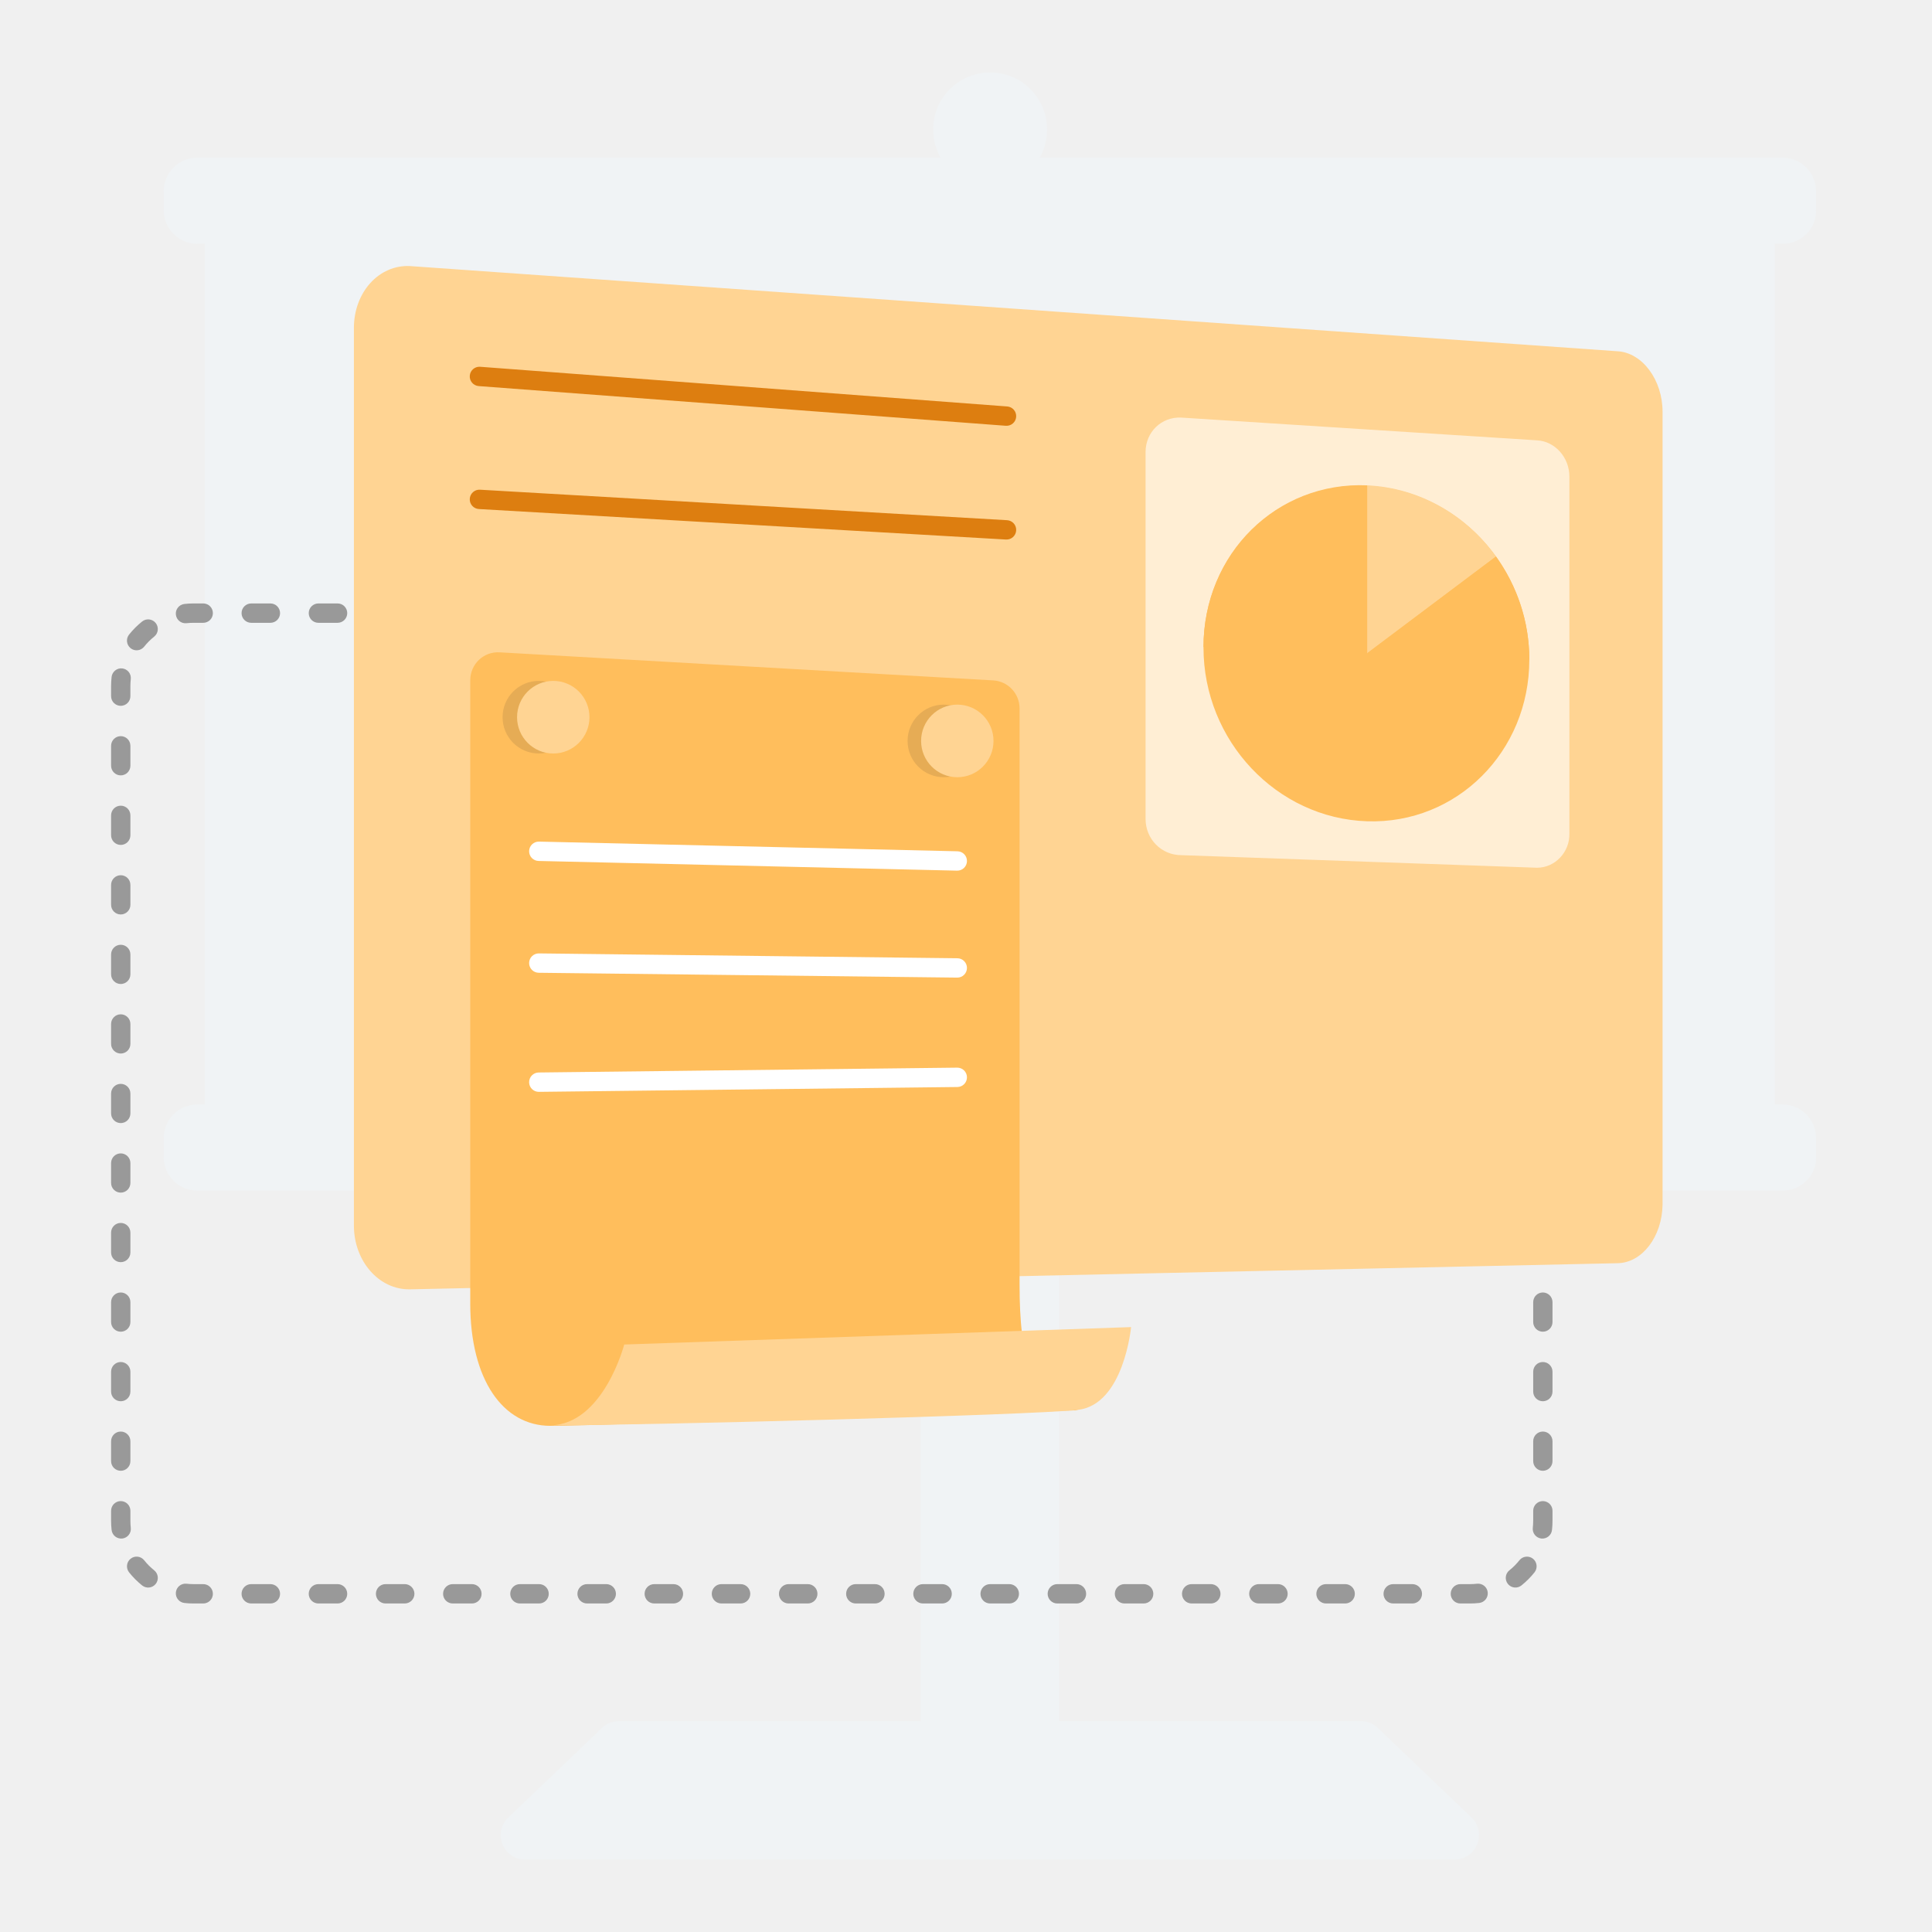
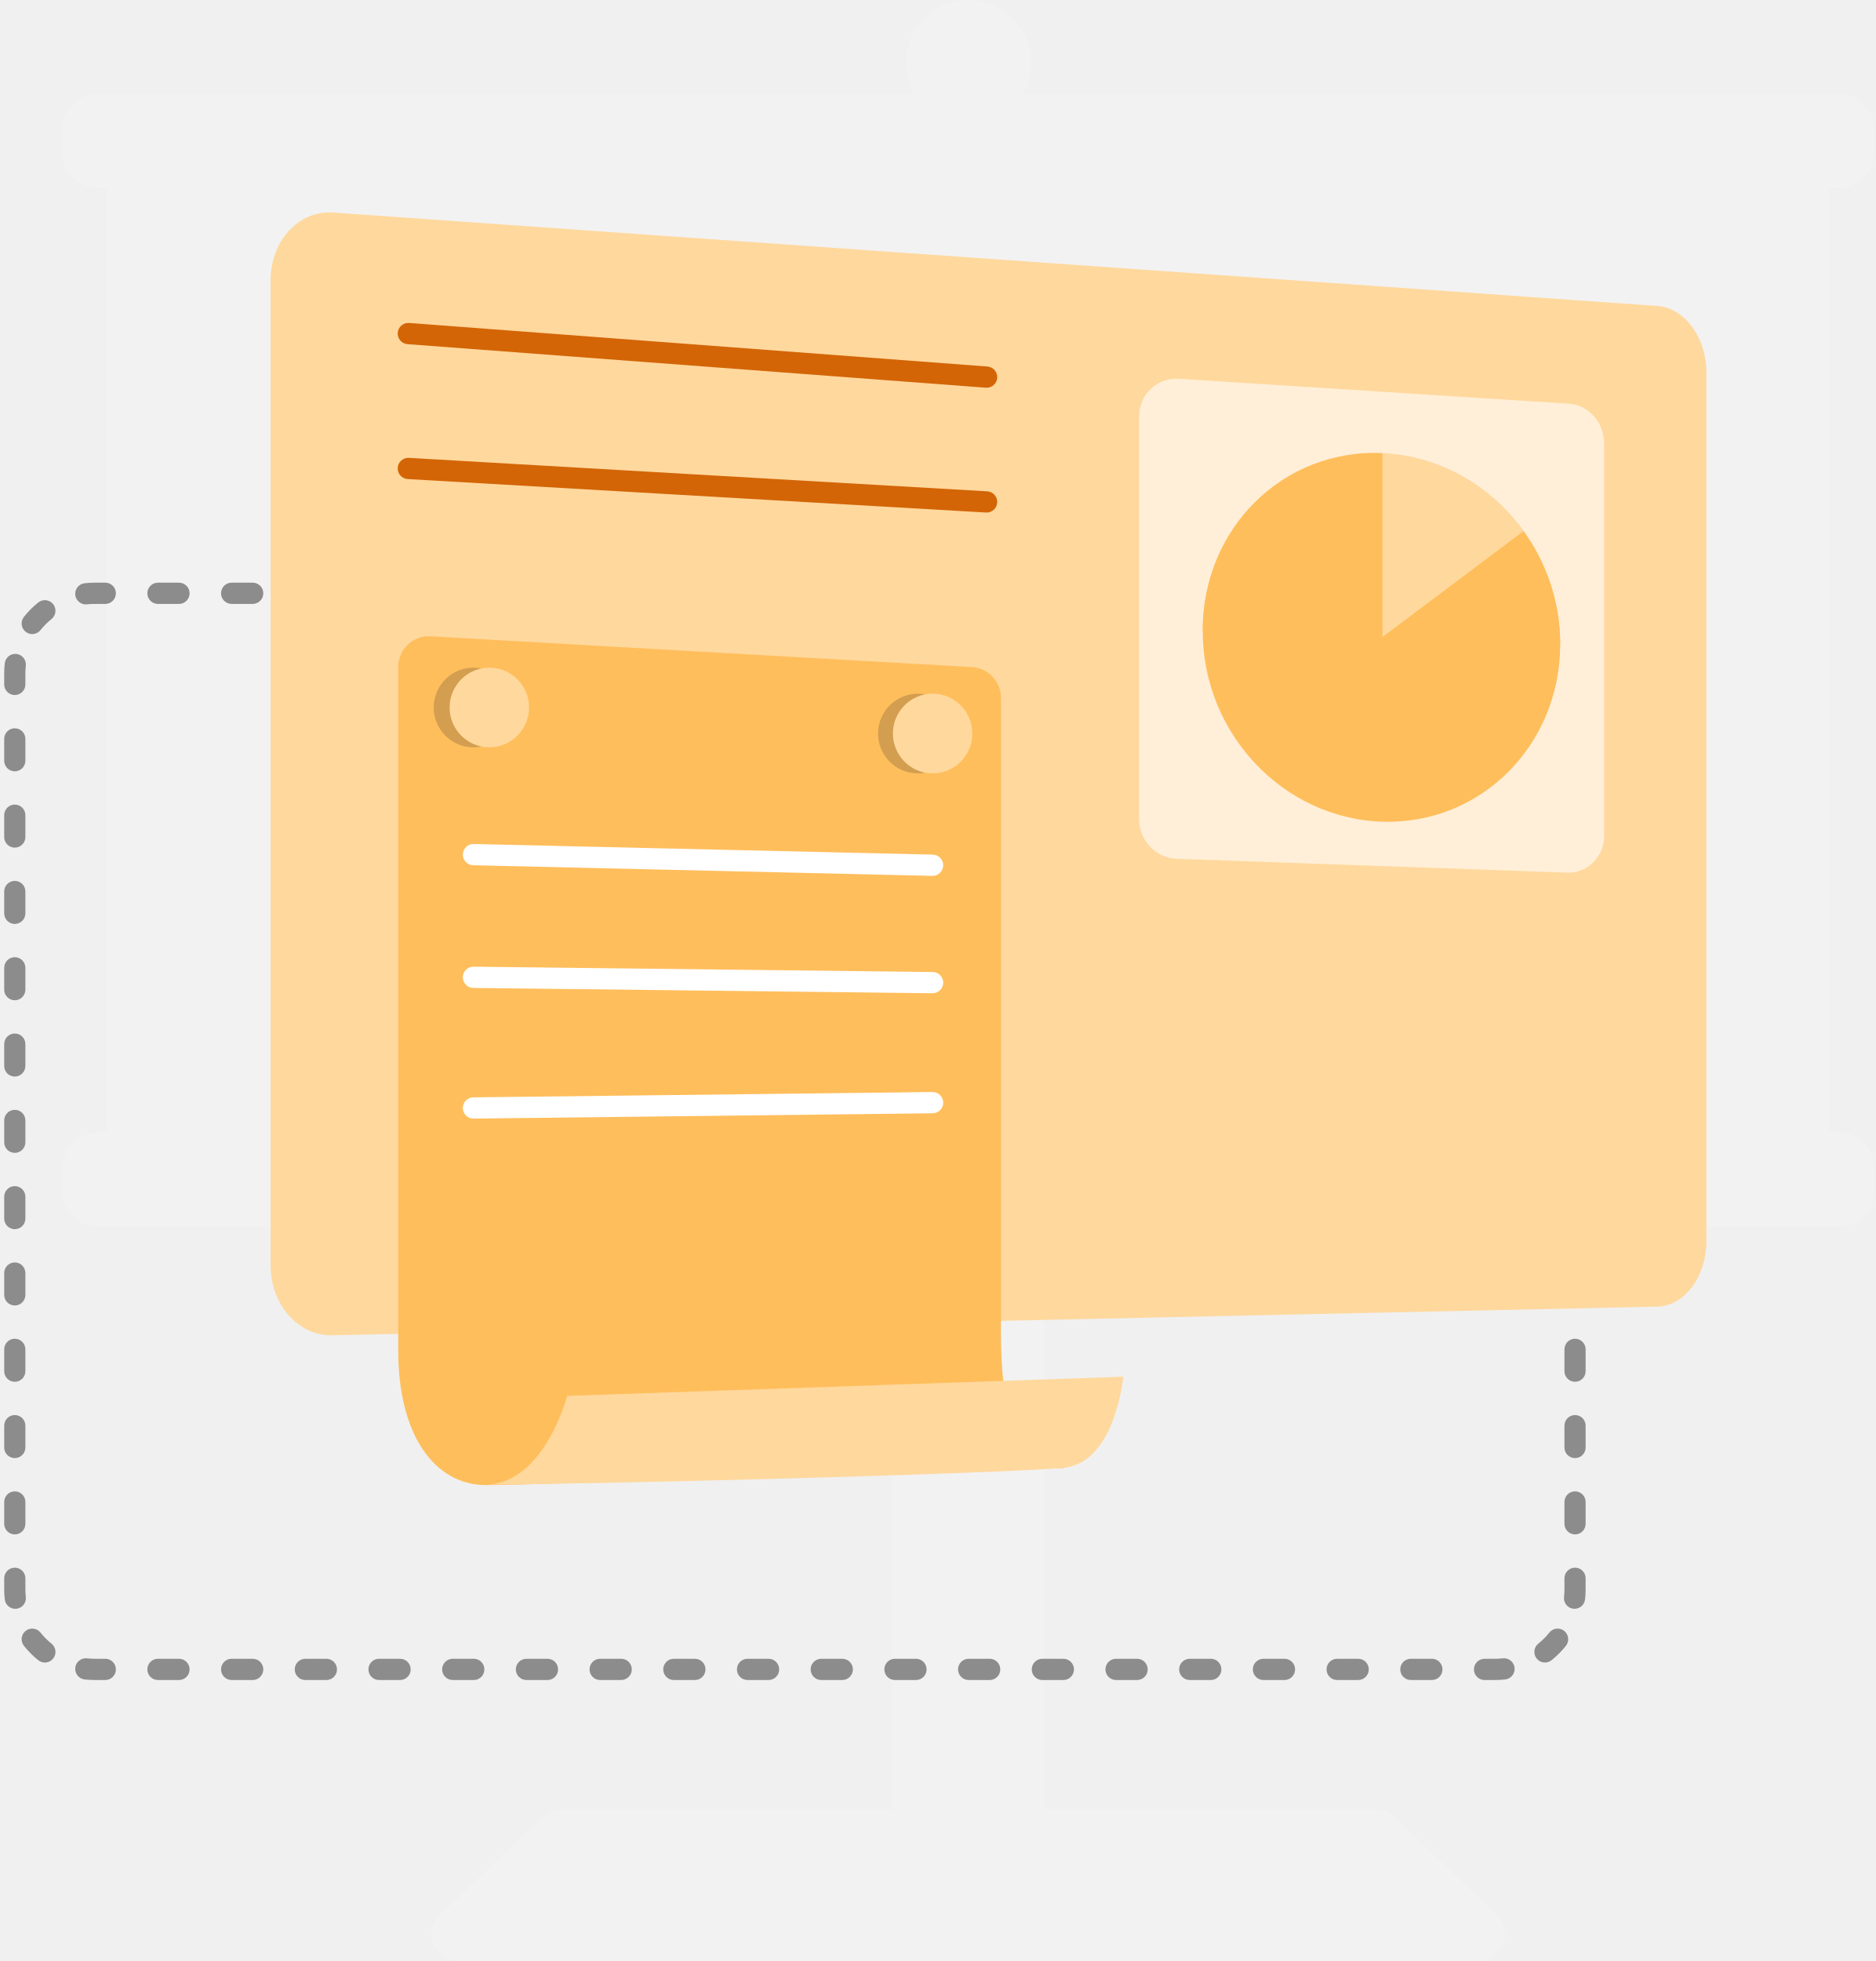
- <svg xmlns="http://www.w3.org/2000/svg" width="400" height="400" fill="none" viewBox="0 0 400 400">
-   <path fill="#F0F3F5" d="M354.21 36.648H55.782c-7.396 0-13.393 6.013-13.393 13.43v181.591c0 7.416 5.997 13.429 13.392 13.429h134.823v111.24H128.14c-1.299 0-2.599.501-3.498 1.403l-19.389 18.54c-3.298 3.207-1.099 8.719 3.498 8.719h192.39c4.597 0 6.796-5.612 3.498-8.719l-19.389-18.54c-.9-.902-2.199-1.403-3.498-1.403h-62.464v-111.24H354.11c7.396 0 13.393-6.013 13.393-13.429V50.077c.099-7.416-5.897-13.429-13.293-13.429" />
-   <path fill="#F0F3F5" fill-rule="evenodd" d="M40.89 50.478h328.212c3.797 0 6.996-3.107 6.896-7.015v-3.808c0-3.909-3.099-7.015-6.996-7.015H40.89c-3.898 0-6.996 3.106-6.996 7.015v3.808c0 3.908 3.098 7.015 6.996 7.015m0 196.025h328.212c3.797 0 6.996-3.107 6.896-7.015v-3.809c0-3.908-3.099-7.015-6.996-7.015H40.89c-3.898 0-6.996 3.107-6.996 7.015v3.809c0 3.908 3.098 7.015 6.996 7.015" clip-rule="evenodd" />
-   <path fill="#F0F3F5" d="M204.996 38.651c6.513 0 11.793-5.294 11.793-11.826 0-6.53-5.28-11.825-11.793-11.825-6.514 0-11.794 5.294-11.794 11.826 0 6.53 5.28 11.825 11.794 11.825" />
-   <path fill="#999" fill-rule="evenodd" d="M40.09 128.946q-.745 0-1.47.081a2 2 0 0 1-2.207-1.77 2 2 0 0 1 1.765-2.213 17 17 0 0 1 1.912-.107h1.987c1.104 0 1.999.898 1.999 2.005a2 2 0 0 1-1.999 2.004zm9.922-2.004c0-1.107.895-2.005 2-2.005h3.973c1.104 0 1.999.898 1.999 2.005a2 2 0 0 1-2 2.004h-3.973a2 2 0 0 1-1.999-2.004m13.908 0c0-1.107.895-2.005 1.999-2.005h3.974c1.104 0 1.998.898 1.998 2.005a2 2 0 0 1-1.998 2.004h-3.974a2 2 0 0 1-1.999-2.004m13.908 0c0-1.107.895-2.005 1.999-2.005H83.8c1.104 0 2 .898 2 2.005a2 2 0 0 1-2 2.004h-3.973a2 2 0 0 1-2-2.004m13.908 0c0-1.107.895-2.005 1.999-2.005h3.973c1.104 0 2 .898 2 2.005a2 2 0 0 1-2 2.004h-3.973a2 2 0 0 1-2-2.004m13.908 0c0-1.107.894-2.005 1.998-2.005h3.974c1.104 0 1.999.898 1.999 2.005a2 2 0 0 1-1.999 2.004h-3.974a2 2 0 0 1-1.998-2.004m13.907 0c0-1.107.895-2.005 1.999-2.005h3.974c1.104 0 1.999.898 1.999 2.005a2 2 0 0 1-1.999 2.004h-3.974a2 2 0 0 1-1.999-2.004m13.908 0c0-1.107.895-2.005 1.999-2.005h3.974c1.104 0 1.999.898 1.999 2.005a2 2 0 0 1-1.999 2.004h-3.974a2 2 0 0 1-1.999-2.004m13.908 0c0-1.107.895-2.005 1.999-2.005h3.973c1.104 0 1.999.898 1.999 2.005a2 2 0 0 1-1.999 2.004h-3.973a2 2 0 0 1-1.999-2.004m13.908 0c0-1.107.895-2.005 1.999-2.005h3.973c1.104 0 1.999.898 1.999 2.005a2 2 0 0 1-1.999 2.004h-3.973a2 2 0 0 1-1.999-2.004m13.908 0c0-1.107.894-2.005 1.998-2.005h3.974c1.104 0 1.999.898 1.999 2.005a2 2 0 0 1-1.999 2.004h-3.974a2 2 0 0 1-1.998-2.004m13.907 0c0-1.107.895-2.005 1.999-2.005h3.974c1.104 0 1.999.898 1.999 2.005a2 2 0 0 1-1.999 2.004h-3.974a2 2 0 0 1-1.999-2.004m13.908 0c0-1.107.895-2.005 1.999-2.005h3.974c1.104 0 1.999.898 1.999 2.005a2 2 0 0 1-1.999 2.004h-3.974a2 2 0 0 1-1.999-2.004m13.908 0c0-1.107.895-2.005 1.999-2.005h3.973c1.104 0 1.999.898 1.999 2.005a2 2 0 0 1-1.999 2.004h-3.973a2 2 0 0 1-1.999-2.004m13.908 0c0-1.107.895-2.005 1.999-2.005h3.973c1.104 0 1.999.898 1.999 2.005a2 2 0 0 1-1.999 2.004h-3.973a2 2 0 0 1-1.999-2.004m13.908 0c0-1.107.894-2.005 1.998-2.005h3.974c1.104 0 1.999.898 1.999 2.005a2 2 0 0 1-1.999 2.004h-3.974a2 2 0 0 1-1.998-2.004m13.907 0c0-1.107.895-2.005 1.999-2.005h3.974c1.104 0 1.999.898 1.999 2.005a2 2 0 0 1-1.999 2.004h-3.974a2 2 0 0 1-1.999-2.004m13.908 0c0-1.107.895-2.005 1.999-2.005h3.974c1.104 0 1.999.898 1.999 2.005a2 2 0 0 1-1.999 2.004h-3.974a2 2 0 0 1-1.999-2.004m13.908 0c0-1.107.895-2.005 1.999-2.005h3.974c1.103 0 1.998.898 1.998 2.005a2 2 0 0 1-1.998 2.004h-3.974a2 2 0 0 1-1.999-2.004m13.908 0c0-1.107.895-2.005 1.999-2.005h1.987q.968 0 1.911.106a2 2 0 0 1 1.766 2.212 2 2 0 0 1-2.207 1.772 13 13 0 0 0-1.47-.081h-1.987a2 2 0 0 1-1.999-2.004m11.837 2.044a1.996 1.996 0 0 1 2.809-.315 17 17 0 0 1 2.705 2.715 2.01 2.01 0 0 1-.317 2.816 1.995 1.995 0 0 1-2.809-.317 13 13 0 0 0-2.074-2.082 2.01 2.01 0 0 1-.314-2.817m-279.95.004a2.01 2.01 0 0 1-.317 2.817 13.2 13.2 0 0 0-2.076 2.079 1.995 1.995 0 0 1-2.809.315 2.01 2.01 0 0 1-.314-2.817 17.2 17.2 0 0 1 2.707-2.711 1.995 1.995 0 0 1 2.809.317m-6.928 9.397a2 2 0 0 1 1.767 2.212q-.081.725-.081 1.475v2.057a2 2 0 0 1-2 2.004A2 2 0 0 1 23 144.131v-2.057q0-.971.105-1.916a2 2 0 0 1 2.207-1.771m293.803 0a2 2 0 0 1 2.208 1.77q.106.946.106 1.917v2.057a2 2 0 0 1-1.999 2.004 2 2 0 0 1-1.999-2.004v-2.057q0-.748-.081-1.473a2 2 0 0 1 1.765-2.214m.315 14.024c1.104 0 1.999.897 1.999 2.004v4.114a2 2 0 0 1-1.999 2.004 2 2 0 0 1-1.999-2.004v-4.114c0-1.107.895-2.004 1.999-2.004m-294.431 0c1.104 0 1.999.897 1.999 2.004v4.114a2 2 0 0 1-2 2.004A2 2 0 0 1 23 158.529v-4.114c0-1.107.895-2.004 1.999-2.004m294.431 14.398c1.104 0 1.999.897 1.999 2.004v4.114a2 2 0 0 1-1.999 2.004 2 2 0 0 1-1.999-2.004v-4.114c0-1.107.895-2.004 1.999-2.004m-294.431 0c1.104 0 1.999.897 1.999 2.004v4.114a2 2 0 0 1-2 2.004A2 2 0 0 1 23 172.927v-4.114c0-1.107.895-2.004 1.999-2.004m294.431 14.397c1.104 0 1.999.898 1.999 2.005v4.113a2 2 0 0 1-1.999 2.005 2 2 0 0 1-1.999-2.005v-4.113c0-1.107.895-2.005 1.999-2.005m-294.431 0c1.104 0 1.999.898 1.999 2.005v4.113a2 2 0 0 1-2 2.005A2 2 0 0 1 23 187.324v-4.113c0-1.107.895-2.005 1.999-2.005m294.431 14.398c1.104 0 1.999.897 1.999 2.004v4.114a2 2 0 0 1-1.999 2.004 2 2 0 0 1-1.999-2.004v-4.114c0-1.107.895-2.004 1.999-2.004m-294.431 0c1.104 0 1.999.897 1.999 2.004v4.114a2 2 0 0 1-2 2.004A2 2 0 0 1 23 201.722v-4.114c0-1.107.895-2.004 1.999-2.004m294.431 14.398c1.104 0 1.999.897 1.999 2.004v4.114a2 2 0 0 1-1.999 2.004 2 2 0 0 1-1.999-2.004v-4.114c0-1.107.895-2.004 1.999-2.004m-294.431 0c1.104 0 1.999.897 1.999 2.004v4.114a2 2 0 0 1-2 2.004A2 2 0 0 1 23 216.12v-4.114c0-1.107.895-2.004 1.999-2.004M319.43 224.4c1.104 0 1.999.897 1.999 2.004v4.113a2 2 0 0 1-1.999 2.005 2 2 0 0 1-1.999-2.005v-4.113c0-1.107.895-2.004 1.999-2.004m-294.431 0c1.104 0 1.999.897 1.999 2.004v4.113a2 2 0 0 1-2 2.005A2 2 0 0 1 23 230.517v-4.113c0-1.107.895-2.004 1.999-2.004m294.431 14.397c1.104 0 1.999.898 1.999 2.005v4.113a2 2 0 0 1-1.999 2.005 2 2 0 0 1-1.999-2.005v-4.113c0-1.107.895-2.005 1.999-2.005m-294.431 0c1.104 0 1.999.898 1.999 2.005v4.113a2 2 0 0 1-2 2.005A2 2 0 0 1 23 244.915v-4.113c0-1.107.895-2.005 1.999-2.005m294.431 14.398c1.104 0 1.999.897 1.999 2.004v4.114a2 2 0 0 1-1.999 2.004 2 2 0 0 1-1.999-2.004v-4.114c0-1.107.895-2.004 1.999-2.004m-294.431 0c1.104 0 1.999.897 1.999 2.004v4.114a2 2 0 0 1-2 2.004A2 2 0 0 1 23 259.313v-4.114c0-1.107.895-2.004 1.999-2.004m294.431 14.398c1.104 0 1.999.897 1.999 2.004v4.114a2 2 0 0 1-1.999 2.004 2 2 0 0 1-1.999-2.004v-4.114c0-1.107.895-2.004 1.999-2.004m-294.431 0c1.104 0 1.999.897 1.999 2.004v4.114a2 2 0 0 1-2 2.004A2 2 0 0 1 23 273.711v-4.114c0-1.107.895-2.004 1.999-2.004M319.43 281.99c1.104 0 1.999.898 1.999 2.005v4.113a2 2 0 0 1-1.999 2.005 2 2 0 0 1-1.999-2.005v-4.113c0-1.107.895-2.005 1.999-2.005m-294.431 0c1.104 0 1.999.898 1.999 2.005v4.113a2 2 0 0 1-2 2.005A2 2 0 0 1 23 288.108v-4.113c0-1.107.895-2.005 1.999-2.005m294.431 14.398c1.104 0 1.999.898 1.999 2.004v4.114a2 2 0 0 1-1.999 2.004 2 2 0 0 1-1.999-2.004v-4.114c0-1.106.895-2.004 1.999-2.004m-294.431 0c1.104 0 1.999.898 1.999 2.005v4.113a2 2 0 0 1-2 2.004A2 2 0 0 1 23 302.506v-4.113c0-1.107.895-2.005 1.999-2.005m294.431 14.398c1.104 0 1.999.897 1.999 2.004v2.057q0 .971-.105 1.916a2 2 0 0 1-2.207 1.772 2.004 2.004 0 0 1-1.767-2.213q.081-.725.081-1.475v-2.057c0-1.107.895-2.004 1.999-2.004m-294.431 0c1.104 0 1.999.897 1.999 2.004v2.057q0 .748.081 1.474a2.003 2.003 0 0 1-1.765 2.214 2 2 0 0 1-2.208-1.77 17 17 0 0 1-.106-1.918v-2.057c0-1.107.895-2.004 1.999-2.004M317.39 322.72a2.01 2.01 0 0 1 .314 2.817 17.2 17.2 0 0 1-2.707 2.712 1.995 1.995 0 0 1-2.809-.318 2.007 2.007 0 0 1 .316-2.816 13 13 0 0 0 2.076-2.08 1.996 1.996 0 0 1 2.81-.315m-290.35-.001a1.996 1.996 0 0 1 2.81.317 13.2 13.2 0 0 0 2.074 2.082 2.01 2.01 0 0 1 .314 2.817 1.995 1.995 0 0 1-2.81.315 17.2 17.2 0 0 1-2.704-2.714 2.01 2.01 0 0 1 .317-2.817m280.975 6.945a2.004 2.004 0 0 1-1.765 2.214q-.944.106-1.912.106h-1.987a2 2 0 0 1-1.999-2.004c0-1.107.895-2.005 1.999-2.005h1.987q.746 0 1.469-.081a2 2 0 0 1 2.208 1.77m-271.603.002a2 2 0 0 1 2.206-1.772 13 13 0 0 0 1.471.081h1.987c1.104 0 1.999.898 1.999 2.005a2 2 0 0 1-1.999 2.004H40.09q-.97 0-1.91-.105a2.004 2.004 0 0 1-1.767-2.213m13.6.314c0-1.107.894-2.005 1.998-2.005h3.974c1.104 0 1.999.898 1.999 2.005a2 2 0 0 1-2 2.004h-3.973a2 2 0 0 1-1.999-2.004m13.907 0c0-1.107.895-2.005 1.999-2.005h3.974c1.104 0 1.998.898 1.998 2.005a2 2 0 0 1-1.998 2.004h-3.974a2 2 0 0 1-1.999-2.004m13.908 0c0-1.107.895-2.005 1.999-2.005H83.8c1.104 0 2 .898 2 2.005a2 2 0 0 1-2 2.004h-3.973a2 2 0 0 1-2-2.004m13.908 0c0-1.107.895-2.005 1.999-2.005h3.973c1.104 0 2 .898 2 2.005a2 2 0 0 1-2 2.004h-3.973a2 2 0 0 1-2-2.004m13.908 0c0-1.107.894-2.005 1.998-2.005h3.974c1.104 0 1.999.898 1.999 2.005a2 2 0 0 1-1.999 2.004h-3.974a2 2 0 0 1-1.998-2.004m13.907 0c0-1.107.895-2.005 1.999-2.005h3.974c1.104 0 1.999.898 1.999 2.005a2 2 0 0 1-1.999 2.004h-3.974a2 2 0 0 1-1.999-2.004m13.908 0c0-1.107.895-2.005 1.999-2.005h3.974c1.104 0 1.999.898 1.999 2.005a2 2 0 0 1-1.999 2.004h-3.974a2 2 0 0 1-1.999-2.004m13.908 0c0-1.107.895-2.005 1.999-2.005h3.973c1.104 0 1.999.898 1.999 2.005a2 2 0 0 1-1.999 2.004h-3.973a2 2 0 0 1-1.999-2.004m13.908 0c0-1.107.895-2.005 1.999-2.005h3.973c1.104 0 1.999.898 1.999 2.005a2 2 0 0 1-1.999 2.004h-3.973a2 2 0 0 1-1.999-2.004m13.908 0c0-1.107.894-2.005 1.998-2.005h3.974c1.104 0 1.999.898 1.999 2.005a2 2 0 0 1-1.999 2.004h-3.974a2 2 0 0 1-1.998-2.004m13.907 0c0-1.107.895-2.005 1.999-2.005h3.974c1.104 0 1.999.898 1.999 2.005a2 2 0 0 1-1.999 2.004h-3.974a2 2 0 0 1-1.999-2.004m13.908 0c0-1.107.895-2.005 1.999-2.005h3.974c1.104 0 1.999.898 1.999 2.005a2 2 0 0 1-1.999 2.004h-3.974a2 2 0 0 1-1.999-2.004m13.908 0c0-1.107.895-2.005 1.999-2.005h3.973c1.104 0 1.999.898 1.999 2.005a2 2 0 0 1-1.999 2.004h-3.973a2 2 0 0 1-1.999-2.004m13.908 0c0-1.107.895-2.005 1.999-2.005h3.973c1.104 0 1.999.898 1.999 2.005a2 2 0 0 1-1.999 2.004h-3.973a2 2 0 0 1-1.999-2.004m13.908 0c0-1.107.894-2.005 1.998-2.005h3.974c1.104 0 1.999.898 1.999 2.005a2 2 0 0 1-1.999 2.004h-3.974a2 2 0 0 1-1.998-2.004m13.907 0c0-1.107.895-2.005 1.999-2.005h3.974c1.104 0 1.999.898 1.999 2.005a2 2 0 0 1-1.999 2.004h-3.974a2 2 0 0 1-1.999-2.004m13.908 0c0-1.107.895-2.005 1.999-2.005h3.974c1.104 0 1.999.898 1.999 2.005a2 2 0 0 1-1.999 2.004h-3.974a2 2 0 0 1-1.999-2.004m13.908 0c0-1.107.895-2.005 1.999-2.005h3.974c1.103 0 1.998.898 1.998 2.005a2 2 0 0 1-1.998 2.004h-3.974a2 2 0 0 1-1.999-2.004" clip-rule="evenodd" />
-   <path fill="#FFD493" d="m334.921 261.532-250.056 5.412c-6.397.1-11.594-5.813-11.594-13.229v-185.8c0-7.417 5.197-13.13 11.594-12.829l250.055 17.64c5.097.3 9.295 5.912 9.295 12.527v164.154c-.1 6.614-4.198 12.026-9.295 12.126" />
-   <path fill="#fff" d="m318.23 179.657-73.657-2.605c-4.098 0-7.396-3.307-7.396-7.517V93.572c0-4.11 3.298-7.316 7.396-7.116l73.657 4.71c3.698.2 6.696 3.508 6.696 7.517v73.859c.1 3.908-2.998 7.115-6.696 7.115" opacity=".6" />
-   <path fill="#FFBE5C" d="M103.454 135.059c-3.298-.2-6.096 2.405-6.096 5.813V269.85c0 15.834 6.796 25.355 16.59 25.355s102.641-3.207 109.237-3.207c-9.794-2.405-12.093-10.824-12.093-26.056V146.684c0-3.106-2.398-5.612-5.397-5.812z" />
-   <path fill="#DCA553" fill-opacity=".7" d="M195.401 160.916c4.14 0 7.496-3.365 7.496-7.516s-3.356-7.516-7.496-7.516-7.496 3.365-7.496 7.516 3.356 7.516 7.496 7.516m-83.852-4.912c4.139 0 7.495-3.365 7.495-7.516s-3.356-7.516-7.495-7.516-7.496 3.365-7.496 7.516 3.356 7.516 7.496 7.516" />
-   <path fill="#FFD493" d="M114.547 156.004c4.14 0 7.496-3.365 7.496-7.516s-3.356-7.516-7.496-7.516-7.496 3.365-7.496 7.516 3.356 7.516 7.496 7.516m83.652 4.912c4.14 0 7.496-3.365 7.496-7.516s-3.356-7.516-7.496-7.516c-4.139 0-7.495 3.365-7.495 7.516s3.356 7.516 7.495 7.516m-68.96 117.452s-4.298 16.536-15.291 16.736c18.989 0 99.742-2.104 109.237-3.207s10.994-17.137 10.994-17.137z" />
-   <path fill="#fff" fill-rule="evenodd" d="M109.551 176.203a2 2 0 0 1 2.044-1.957l86.65 2.004a2.003 2.003 0 0 1 1.953 2.05 2 2 0 0 1-2.045 1.958l-86.65-2.005a2 2 0 0 1-1.952-2.05m-.001 23.172a2 2 0 0 1 2.022-1.981l86.65 1.002a2 2 0 0 1 1.976 2.027 2 2 0 0 1-2.022 1.981l-86.65-1.002a2 2 0 0 1-1.976-2.027m90.648 23.651a2 2 0 0 1-1.976 2.027l-86.65 1.002a2 2 0 0 1-2.022-1.981 2 2 0 0 1 1.976-2.027l86.65-1.002a2 2 0 0 1 2.022 1.981" clip-rule="evenodd" />
-   <path fill="#DD7E10" d="M99.406 75.937a2 2 0 0 0-2.143 1.849 2.003 2.003 0 0 0 1.843 2.148l109.138 8.218a2 2 0 0 0 2.143-1.848 2.003 2.003 0 0 0-1.844-2.15zm-.035 25.451a2 2 0 0 0-2.11 1.886 2 2 0 0 0 1.88 2.116l109.137 6.314a2 2 0 0 0 2.111-1.886 2 2 0 0 0-1.881-2.116z" />
-   <path fill="#FFBE5C" d="M316.631 136.564c0-19.141-14.991-35.176-33.581-35.978-18.689-.801-33.88 14.131-33.88 33.473s15.191 35.376 33.88 35.977c18.59.602 33.581-14.431 33.581-33.472" />
-   <path fill="#FFD493" d="M309.735 115.216c-6.096-8.518-15.79-14.231-26.684-14.732v34.775z" />
-   <path fill="#FFBE5C" d="m309.735 115.216-26.684 20.044 33.581 1.302c0-7.917-2.599-15.333-6.897-21.346m-26.684 20.043v-34.775c-18.69-.801-33.881 14.131-33.881 33.473z" />
+ <svg xmlns="http://www.w3.org/2000/svg" width="354" height="370" fill="none" viewBox="0 0 354 370">
+   <path fill="#F2F2F2" d="M332.002 21.648H33.574c-7.396 0-13.393 6.013-13.393 13.43v181.591c0 7.416 5.997 13.429 13.393 13.429h134.822v111.24h-62.464c-1.299 0-2.599.501-3.498 1.403l-19.389 18.54c-3.298 3.207-1.1 8.719 3.498 8.719h192.39c4.597 0 6.796-5.612 3.498-8.719l-19.389-18.54c-.9-.902-2.199-1.403-3.498-1.403H197.08v-111.24h134.822c7.396 0 13.392-6.013 13.392-13.429V35.077c.1-7.416-5.896-13.429-13.292-13.429" />
+   <path fill="#F2F2F2" fill-rule="evenodd" d="M18.682 35.478h328.212c3.797 0 6.996-3.107 6.896-7.015v-3.808c0-3.909-3.099-7.015-6.996-7.015H18.682c-3.898 0-6.996 3.106-6.996 7.015v3.808c0 3.908 3.098 7.015 6.996 7.015m0 196.025h328.212c3.797 0 6.996-3.107 6.896-7.015v-3.809c0-3.908-3.099-7.015-6.996-7.015H18.682c-3.898 0-6.996 3.107-6.996 7.015v3.809c0 3.908 3.098 7.015 6.996 7.015" clip-rule="evenodd" />
+   <path fill="#F2F2F2" d="M182.788 23.651c6.513 0 11.793-5.294 11.793-11.825 0-6.532-5.28-11.826-11.793-11.826-6.514 0-11.794 5.294-11.794 11.826 0 6.53 5.28 11.825 11.794 11.825" />
+   <path fill="#8C8C8C" fill-rule="evenodd" d="M17.882 113.946q-.745 0-1.47.082a2 2 0 0 1-2.207-1.77 2.003 2.003 0 0 1 1.765-2.214 17 17 0 0 1 1.912-.106h1.987c1.104 0 1.999.897 1.999 2.004a2 2 0 0 1-1.999 2.004zm9.922-2.004c0-1.107.895-2.004 2-2.004h3.973c1.104 0 1.999.897 1.999 2.004a2 2 0 0 1-2 2.004h-3.973a2 2 0 0 1-1.999-2.004m13.908 0c0-1.107.895-2.004 1.999-2.004h3.974c1.104 0 1.999.897 1.999 2.004a2 2 0 0 1-2 2.004h-3.973a2 2 0 0 1-1.999-2.004m13.908 0c0-1.107.895-2.004 1.999-2.004h3.973c1.104 0 2 .897 2 2.004a2 2 0 0 1-2 2.004H57.62a2 2 0 0 1-2-2.004m13.908 0c0-1.107.895-2.004 1.999-2.004H75.5c1.104 0 2 .897 2 2.004a2 2 0 0 1-2 2.004h-3.973a2 2 0 0 1-2-2.004m13.907 0c0-1.107.895-2.004 2-2.004h3.973c1.104 0 1.999.897 1.999 2.004a2 2 0 0 1-1.999 2.004h-3.974a2 2 0 0 1-1.998-2.004m13.908 0c0-1.107.895-2.004 2-2.004h3.973c1.104 0 1.999.897 1.999 2.004a2 2 0 0 1-1.999 2.004h-3.974a2 2 0 0 1-1.999-2.004m13.908 0c0-1.107.895-2.004 1.999-2.004h3.974c1.104 0 1.999.897 1.999 2.004a2 2 0 0 1-1.999 2.004h-3.974a2 2 0 0 1-1.999-2.004m13.908 0c0-1.107.895-2.004 1.999-2.004h3.973c1.104 0 1.999.897 1.999 2.004a2 2 0 0 1-1.999 2.004h-3.973a2 2 0 0 1-1.999-2.004m13.908 0c0-1.107.895-2.004 1.999-2.004h3.973c1.104 0 1.999.897 1.999 2.004a2 2 0 0 1-1.999 2.004h-3.973a2 2 0 0 1-1.999-2.004m13.908 0a2 2 0 0 1 1.998-2.004h3.974c1.104 0 1.999.897 1.999 2.004a2 2 0 0 1-1.999 2.004h-3.974a2 2 0 0 1-1.998-2.004m13.907 0c0-1.107.895-2.004 1.999-2.004h3.974c1.104 0 1.999.897 1.999 2.004a2 2 0 0 1-1.999 2.004h-3.974a2 2 0 0 1-1.999-2.004m13.908 0c0-1.107.895-2.004 1.999-2.004h3.974c1.104 0 1.999.897 1.999 2.004a2 2 0 0 1-1.999 2.004h-3.974a2 2 0 0 1-1.999-2.004m13.908 0c0-1.107.895-2.004 1.999-2.004h3.973c1.104 0 1.999.897 1.999 2.004a2 2 0 0 1-1.999 2.004h-3.973a2 2 0 0 1-1.999-2.004m13.908 0c0-1.107.895-2.004 1.999-2.004h3.973c1.104 0 1.999.897 1.999 2.004a2 2 0 0 1-1.999 2.004h-3.973a2 2 0 0 1-1.999-2.004m13.908 0a2 2 0 0 1 1.998-2.004h3.974c1.104 0 1.999.897 1.999 2.004a2 2 0 0 1-1.999 2.004h-3.974a2 2 0 0 1-1.998-2.004m13.907 0c0-1.107.895-2.004 1.999-2.004h3.974c1.104 0 1.999.897 1.999 2.004a2 2 0 0 1-1.999 2.004h-3.974a2 2 0 0 1-1.999-2.004m13.908 0c0-1.107.895-2.004 1.999-2.004h3.974c1.104 0 1.999.897 1.999 2.004a2 2 0 0 1-1.999 2.004h-3.974a2 2 0 0 1-1.999-2.004m13.908 0c0-1.107.895-2.004 1.999-2.004h3.974c1.103 0 1.998.897 1.998 2.004a2 2 0 0 1-1.998 2.004h-3.974a2 2 0 0 1-1.999-2.004m13.908 0c0-1.107.895-2.004 1.999-2.004h1.986q.97 0 1.912.105a2 2 0 0 1 1.766 2.213 2 2 0 0 1-2.207 1.771 13 13 0 0 0-1.471-.081h-1.986a2 2 0 0 1-1.999-2.004m11.837 2.045a1.995 1.995 0 0 1 2.809-.315c1 .801 1.908 1.712 2.705 2.714a2.01 2.01 0 0 1-.317 2.817 1.995 1.995 0 0 1-2.809-.318 13 13 0 0 0-2.074-2.081 2.01 2.01 0 0 1-.314-2.817m-279.95.003a2.01 2.01 0 0 1-.317 2.817 13.2 13.2 0 0 0-2.076 2.08 1.996 1.996 0 0 1-2.809.315 2.01 2.01 0 0 1-.314-2.817 17 17 0 0 1 2.707-2.712 1.996 1.996 0 0 1 2.809.317m-6.928 9.397A2.003 2.003 0 0 1 4.87 125.6q-.081.725-.081 1.474v2.057a2 2 0 0 1-2 2.005 2 2 0 0 1-1.998-2.005v-2.057q0-.97.105-1.916a2 2 0 0 1 2.207-1.771m293.803 0a2 2 0 0 1 2.208 1.77q.106.946.106 1.917v2.057a2 2 0 0 1-1.999 2.005 2 2 0 0 1-1.999-2.005v-2.057q0-.748-.081-1.473a2.003 2.003 0 0 1 1.765-2.214m.315 14.024c1.104 0 1.999.897 1.999 2.004v4.114a2 2 0 0 1-1.999 2.004 2 2 0 0 1-1.999-2.004v-4.114c0-1.107.895-2.004 1.999-2.004m-294.431 0c1.104 0 1.999.897 1.999 2.004v4.114a2 2 0 0 1-2 2.004 2 2 0 0 1-1.998-2.004v-4.114c0-1.107.895-2.004 1.999-2.004m294.431 14.398c1.104 0 1.999.897 1.999 2.004v4.114a2 2 0 0 1-1.999 2.004 2 2 0 0 1-1.999-2.004v-4.114c0-1.107.895-2.004 1.999-2.004m-294.431 0c1.104 0 1.999.897 1.999 2.004v4.114a2 2 0 0 1-2 2.004 2 2 0 0 1-1.998-2.004v-4.114c0-1.107.895-2.004 1.999-2.004m294.431 14.398c1.104 0 1.999.897 1.999 2.004v4.114a2 2 0 0 1-1.999 2.004 2 2 0 0 1-1.999-2.004v-4.114c0-1.107.895-2.004 1.999-2.004m-294.431 0c1.104 0 1.999.897 1.999 2.004v4.114a2 2 0 0 1-2 2.004 2 2 0 0 1-1.998-2.004v-4.114c0-1.107.895-2.004 1.999-2.004m294.431 14.397c1.104 0 1.999.898 1.999 2.005v4.113a2 2 0 0 1-1.999 2.005 2 2 0 0 1-1.999-2.005v-4.113c0-1.107.895-2.005 1.999-2.005m-294.431 0c1.104 0 1.999.898 1.999 2.005v4.113a2 2 0 0 1-2 2.005 2 2 0 0 1-1.998-2.005v-4.113c0-1.107.895-2.005 1.999-2.005m294.431 14.398c1.104 0 1.999.897 1.999 2.004v4.114a2 2 0 0 1-1.999 2.004 2 2 0 0 1-1.999-2.004v-4.114c0-1.107.895-2.004 1.999-2.004m-294.431 0c1.104 0 1.999.897 1.999 2.004v4.114a2 2 0 0 1-2 2.004 2 2 0 0 1-1.998-2.004v-4.114c0-1.107.895-2.004 1.999-2.004M297.222 209.4c1.104 0 1.999.897 1.999 2.004v4.114a2 2 0 0 1-1.999 2.004 2 2 0 0 1-1.999-2.004v-4.114c0-1.107.895-2.004 1.999-2.004m-294.431 0c1.104 0 1.999.897 1.999 2.004v4.114a2 2 0 0 1-2 2.004 2 2 0 0 1-1.998-2.004v-4.114c0-1.107.895-2.004 1.999-2.004m294.431 14.397c1.104 0 1.999.898 1.999 2.005v4.113a2 2 0 0 1-1.999 2.005 2 2 0 0 1-1.999-2.005v-4.113c0-1.107.895-2.005 1.999-2.005m-294.431 0c1.104 0 1.999.898 1.999 2.005v4.113a2 2 0 0 1-2 2.005 2 2 0 0 1-1.998-2.005v-4.113c0-1.107.895-2.005 1.999-2.005m294.431 14.398c1.104 0 1.999.898 1.999 2.005v4.113a2 2 0 0 1-1.999 2.004 2 2 0 0 1-1.999-2.004V240.2c0-1.107.895-2.005 1.999-2.005m-294.431 0c1.104 0 1.999.898 1.999 2.005v4.113a2 2 0 0 1-2 2.005 2 2 0 0 1-1.998-2.005V240.2c0-1.107.895-2.005 1.999-2.005m294.431 14.398c1.104 0 1.999.897 1.999 2.004v4.114a2 2 0 0 1-1.999 2.004 2 2 0 0 1-1.999-2.004v-4.114c0-1.107.895-2.004 1.999-2.004m-294.431 0c1.104 0 1.999.897 1.999 2.004v4.114a2 2 0 0 1-2 2.004 2 2 0 0 1-1.998-2.004v-4.114c0-1.107.895-2.004 1.999-2.004m294.431 14.398c1.104 0 1.999.897 1.999 2.004v4.114a2 2 0 0 1-1.999 2.004 2 2 0 0 1-1.999-2.004v-4.114c0-1.107.895-2.004 1.999-2.004m-294.431 0c1.104 0 1.999.897 1.999 2.004v4.114a2 2 0 0 1-2 2.004 2 2 0 0 1-1.998-2.004v-4.114c0-1.107.895-2.004 1.999-2.004m294.431 14.397c1.104 0 1.999.898 1.999 2.005v4.113a2 2 0 0 1-1.999 2.005 2 2 0 0 1-1.999-2.005v-4.113c0-1.107.895-2.005 1.999-2.005m-294.431 0c1.104 0 1.999.898 1.999 2.005v4.113a2 2 0 0 1-2 2.005 2 2 0 0 1-1.998-2.005v-4.113c0-1.107.895-2.005 1.999-2.005m294.431 14.398c1.104 0 1.999.898 1.999 2.004v2.057q0 .972-.105 1.917a2 2 0 0 1-2.207 1.771 2.004 2.004 0 0 1-1.767-2.213q.08-.725.081-1.475v-2.057c0-1.106.895-2.004 1.999-2.004m-294.431 0c1.104 0 1.999.898 1.999 2.004v2.057q0 .748.081 1.474a2.003 2.003 0 0 1-1.765 2.214 2 2 0 0 1-2.208-1.77q-.106-.946-.106-1.918v-2.057c0-1.106.895-2.004 1.999-2.004m292.392 11.934a2.01 2.01 0 0 1 .314 2.817 17.2 17.2 0 0 1-2.707 2.712 1.996 1.996 0 0 1-2.809-.317 2.01 2.01 0 0 1 .316-2.817 13 13 0 0 0 2.076-2.08 1.996 1.996 0 0 1 2.81-.315m-290.35-.001a1.995 1.995 0 0 1 2.81.318 13.2 13.2 0 0 0 2.074 2.081 2.01 2.01 0 0 1 .314 2.817 1.995 1.995 0 0 1-2.81.315 17.2 17.2 0 0 1-2.704-2.714 2.01 2.01 0 0 1 .317-2.817m280.975 6.945a2.004 2.004 0 0 1-1.765 2.214q-.944.106-1.913.106h-1.986a2 2 0 0 1-1.999-2.004c0-1.107.895-2.004 1.999-2.004h1.986q.747 0 1.47-.082a2 2 0 0 1 2.208 1.77m-271.603.002a2 2 0 0 1 2.206-1.771q.724.08 1.471.081h1.987c1.104 0 1.999.897 1.999 2.004a2 2 0 0 1-1.999 2.004h-1.987q-.97 0-1.91-.105a2.004 2.004 0 0 1-1.767-2.213m13.6.314a2 2 0 0 1 1.998-2.004h3.974c1.104 0 1.999.897 1.999 2.004a2 2 0 0 1-2 2.004h-3.973a2 2 0 0 1-1.999-2.004m13.907 0c0-1.107.895-2.004 1.999-2.004h3.974c1.104 0 1.999.897 1.999 2.004a2 2 0 0 1-2 2.004h-3.973a2 2 0 0 1-1.999-2.004m13.908 0c0-1.107.895-2.004 1.999-2.004h3.973c1.104 0 2 .897 2 2.004a2 2 0 0 1-2 2.004H57.62a2 2 0 0 1-2-2.004m13.908 0c0-1.107.895-2.004 1.999-2.004H75.5c1.104 0 2 .897 2 2.004a2 2 0 0 1-2 2.004h-3.973a2 2 0 0 1-2-2.004m13.907 0c0-1.107.895-2.004 2-2.004h3.973c1.104 0 1.999.897 1.999 2.004a2 2 0 0 1-1.999 2.004h-3.974a2 2 0 0 1-1.998-2.004m13.908 0c0-1.107.895-2.004 2-2.004h3.973c1.104 0 1.999.897 1.999 2.004a2 2 0 0 1-1.999 2.004h-3.974a2 2 0 0 1-1.999-2.004m13.908 0c0-1.107.895-2.004 1.999-2.004h3.974c1.104 0 1.999.897 1.999 2.004a2 2 0 0 1-1.999 2.004h-3.974a2 2 0 0 1-1.999-2.004m13.908 0c0-1.107.895-2.004 1.999-2.004h3.973c1.104 0 1.999.897 1.999 2.004a2 2 0 0 1-1.999 2.004h-3.973a2 2 0 0 1-1.999-2.004m13.908 0c0-1.107.895-2.004 1.999-2.004h3.973c1.104 0 1.999.897 1.999 2.004a2 2 0 0 1-1.999 2.004h-3.973a2 2 0 0 1-1.999-2.004m13.908 0a2 2 0 0 1 1.998-2.004h3.974c1.104 0 1.999.897 1.999 2.004a2 2 0 0 1-1.999 2.004h-3.974a2 2 0 0 1-1.998-2.004m13.907 0c0-1.107.895-2.004 1.999-2.004h3.974c1.104 0 1.999.897 1.999 2.004a2 2 0 0 1-1.999 2.004h-3.974a2 2 0 0 1-1.999-2.004m13.908 0c0-1.107.895-2.004 1.999-2.004h3.974c1.104 0 1.999.897 1.999 2.004a2 2 0 0 1-1.999 2.004h-3.974a2 2 0 0 1-1.999-2.004m13.908 0c0-1.107.895-2.004 1.999-2.004h3.973c1.104 0 1.999.897 1.999 2.004a2 2 0 0 1-1.999 2.004h-3.973a2 2 0 0 1-1.999-2.004m13.908 0c0-1.107.895-2.004 1.999-2.004h3.973c1.104 0 1.999.897 1.999 2.004a2 2 0 0 1-1.999 2.004h-3.973a2 2 0 0 1-1.999-2.004m13.908 0a2 2 0 0 1 1.998-2.004h3.974c1.104 0 1.999.897 1.999 2.004a2 2 0 0 1-1.999 2.004h-3.974a2 2 0 0 1-1.998-2.004m13.907 0c0-1.107.895-2.004 1.999-2.004h3.974c1.104 0 1.999.897 1.999 2.004a2 2 0 0 1-1.999 2.004h-3.974a2 2 0 0 1-1.999-2.004m13.908 0c0-1.107.895-2.004 1.999-2.004h3.974c1.104 0 1.999.897 1.999 2.004a2 2 0 0 1-1.999 2.004h-3.974a2 2 0 0 1-1.999-2.004m13.908 0c0-1.107.895-2.004 1.999-2.004h3.974c1.103 0 1.998.897 1.998 2.004a2 2 0 0 1-1.998 2.004h-3.974a2 2 0 0 1-1.999-2.004" clip-rule="evenodd" />
+   <path fill="#FFD89D" d="m312.713 246.532-250.056 5.412c-6.397.1-11.594-5.813-11.594-13.229v-185.8c0-7.417 5.197-13.13 11.594-12.828l250.056 17.638c5.097.3 9.295 5.912 9.295 12.527v164.154c-.1 6.614-4.198 12.026-9.295 12.126" />
+   <path fill="#FFF" d="m296.022 164.657-73.657-2.605c-4.098 0-7.396-3.307-7.396-7.517V78.572c0-4.11 3.298-7.316 7.396-7.116l73.657 4.71c3.698.2 6.696 3.508 6.696 7.517v73.859c.1 3.908-2.998 7.115-6.696 7.115" opacity=".6" />
+   <path fill="#FFBE5C" d="M81.246 120.059c-3.298-.201-6.096 2.405-6.096 5.812V254.85c0 15.834 6.796 25.354 16.59 25.354s102.641-3.207 109.237-3.207c-9.794-2.405-12.093-10.823-12.093-26.056V131.684c0-3.107-2.398-5.612-5.397-5.813z" />
+   <path fill="#D39E50" d="M173.193 145.916c4.14 0 7.496-3.365 7.496-7.516s-3.356-7.516-7.496-7.516-7.496 3.365-7.496 7.516 3.356 7.516 7.496 7.516m-83.853-4.912c4.14 0 7.496-3.365 7.496-7.516s-3.356-7.516-7.495-7.516-7.496 3.365-7.496 7.516 3.356 7.516 7.496 7.516" />
+   <path fill="#FFD89D" d="M92.339 141.004c4.14 0 7.496-3.365 7.496-7.516s-3.356-7.516-7.496-7.516-7.496 3.365-7.496 7.516 3.356 7.516 7.496 7.516m83.652 4.912c4.14 0 7.496-3.365 7.496-7.516s-3.356-7.516-7.496-7.516c-4.139 0-7.495 3.365-7.495 7.516s3.356 7.516 7.495 7.516m-68.96 117.453s-4.298 16.535-15.291 16.736c18.989 0 99.742-2.105 109.237-3.207 9.495-1.103 10.994-17.137 10.994-17.137z" />
+   <path fill="#FFF" fill-rule="evenodd" d="M87.343 161.203a2 2 0 0 1 2.044-1.957l86.65 2.004a2.003 2.003 0 0 1 1.953 2.05 2 2 0 0 1-2.045 1.958l-86.65-2.005a2 2 0 0 1-1.952-2.05m0 23.172a2 2 0 0 1 2.021-1.981l86.65 1.002a2 2 0 0 1 1.976 2.027 2 2 0 0 1-2.022 1.981l-86.65-1.002a2 2 0 0 1-1.976-2.027m90.647 23.651a2 2 0 0 1-1.976 2.027l-86.65 1.002a2 2 0 0 1-2.022-1.981 2 2 0 0 1 1.976-2.027l86.65-1.002a2 2 0 0 1 2.022 1.981" clip-rule="evenodd" />
+   <path fill="#D36507" d="M77.198 60.937a2 2 0 0 0-2.143 1.849 2.003 2.003 0 0 0 1.843 2.149l109.138 8.218a2 2 0 0 0 2.143-1.85 2.003 2.003 0 0 0-1.844-2.148zm-.035 25.451a2 2 0 0 0-2.11 1.886 2 2 0 0 0 1.88 2.116l109.137 6.314a2 2 0 0 0 2.111-1.885 2.003 2.003 0 0 0-1.881-2.117z" />
+   <path fill="#FFBE5C" d="M294.423 121.564c0-19.141-14.991-35.176-33.581-35.977-18.689-.802-33.88 14.13-33.88 33.472s15.191 35.376 33.88 35.977c18.59.602 33.581-14.431 33.581-33.472" />
+   <path fill="#FFD89D" d="M287.527 100.216c-6.096-8.518-15.79-14.23-26.684-14.732v34.775z" />
+   <path fill="#FFBE5C" d="m287.527 100.216-26.684 20.043 33.58 1.303c0-7.917-2.598-15.333-6.896-21.346" />
+   <path fill="#FFBE5C" d="M260.843 120.26V85.485c-18.69-.802-33.881 14.13-33.881 33.472z" />
</svg>
